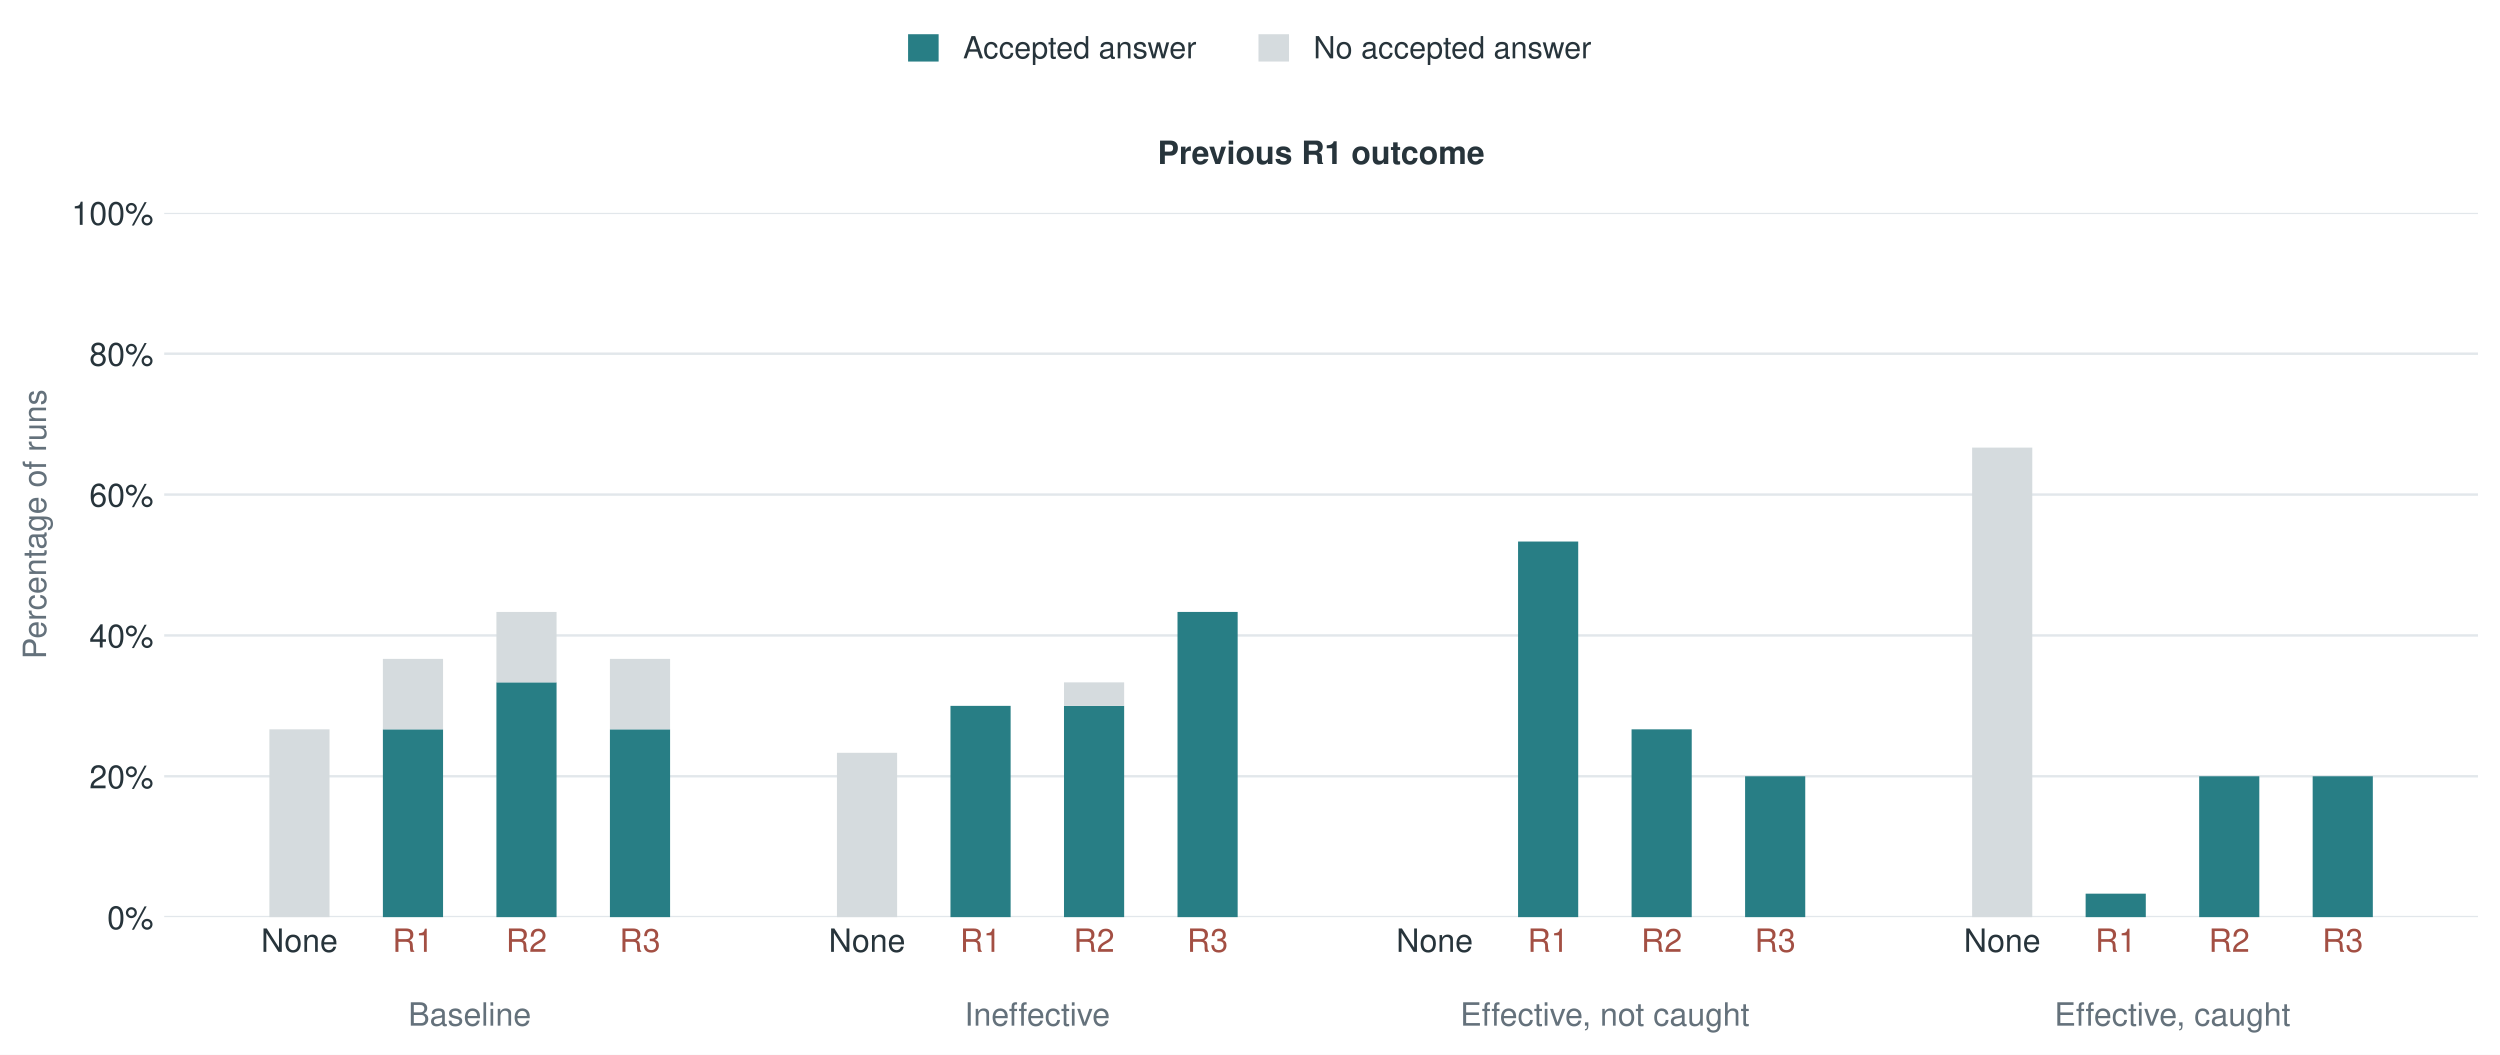
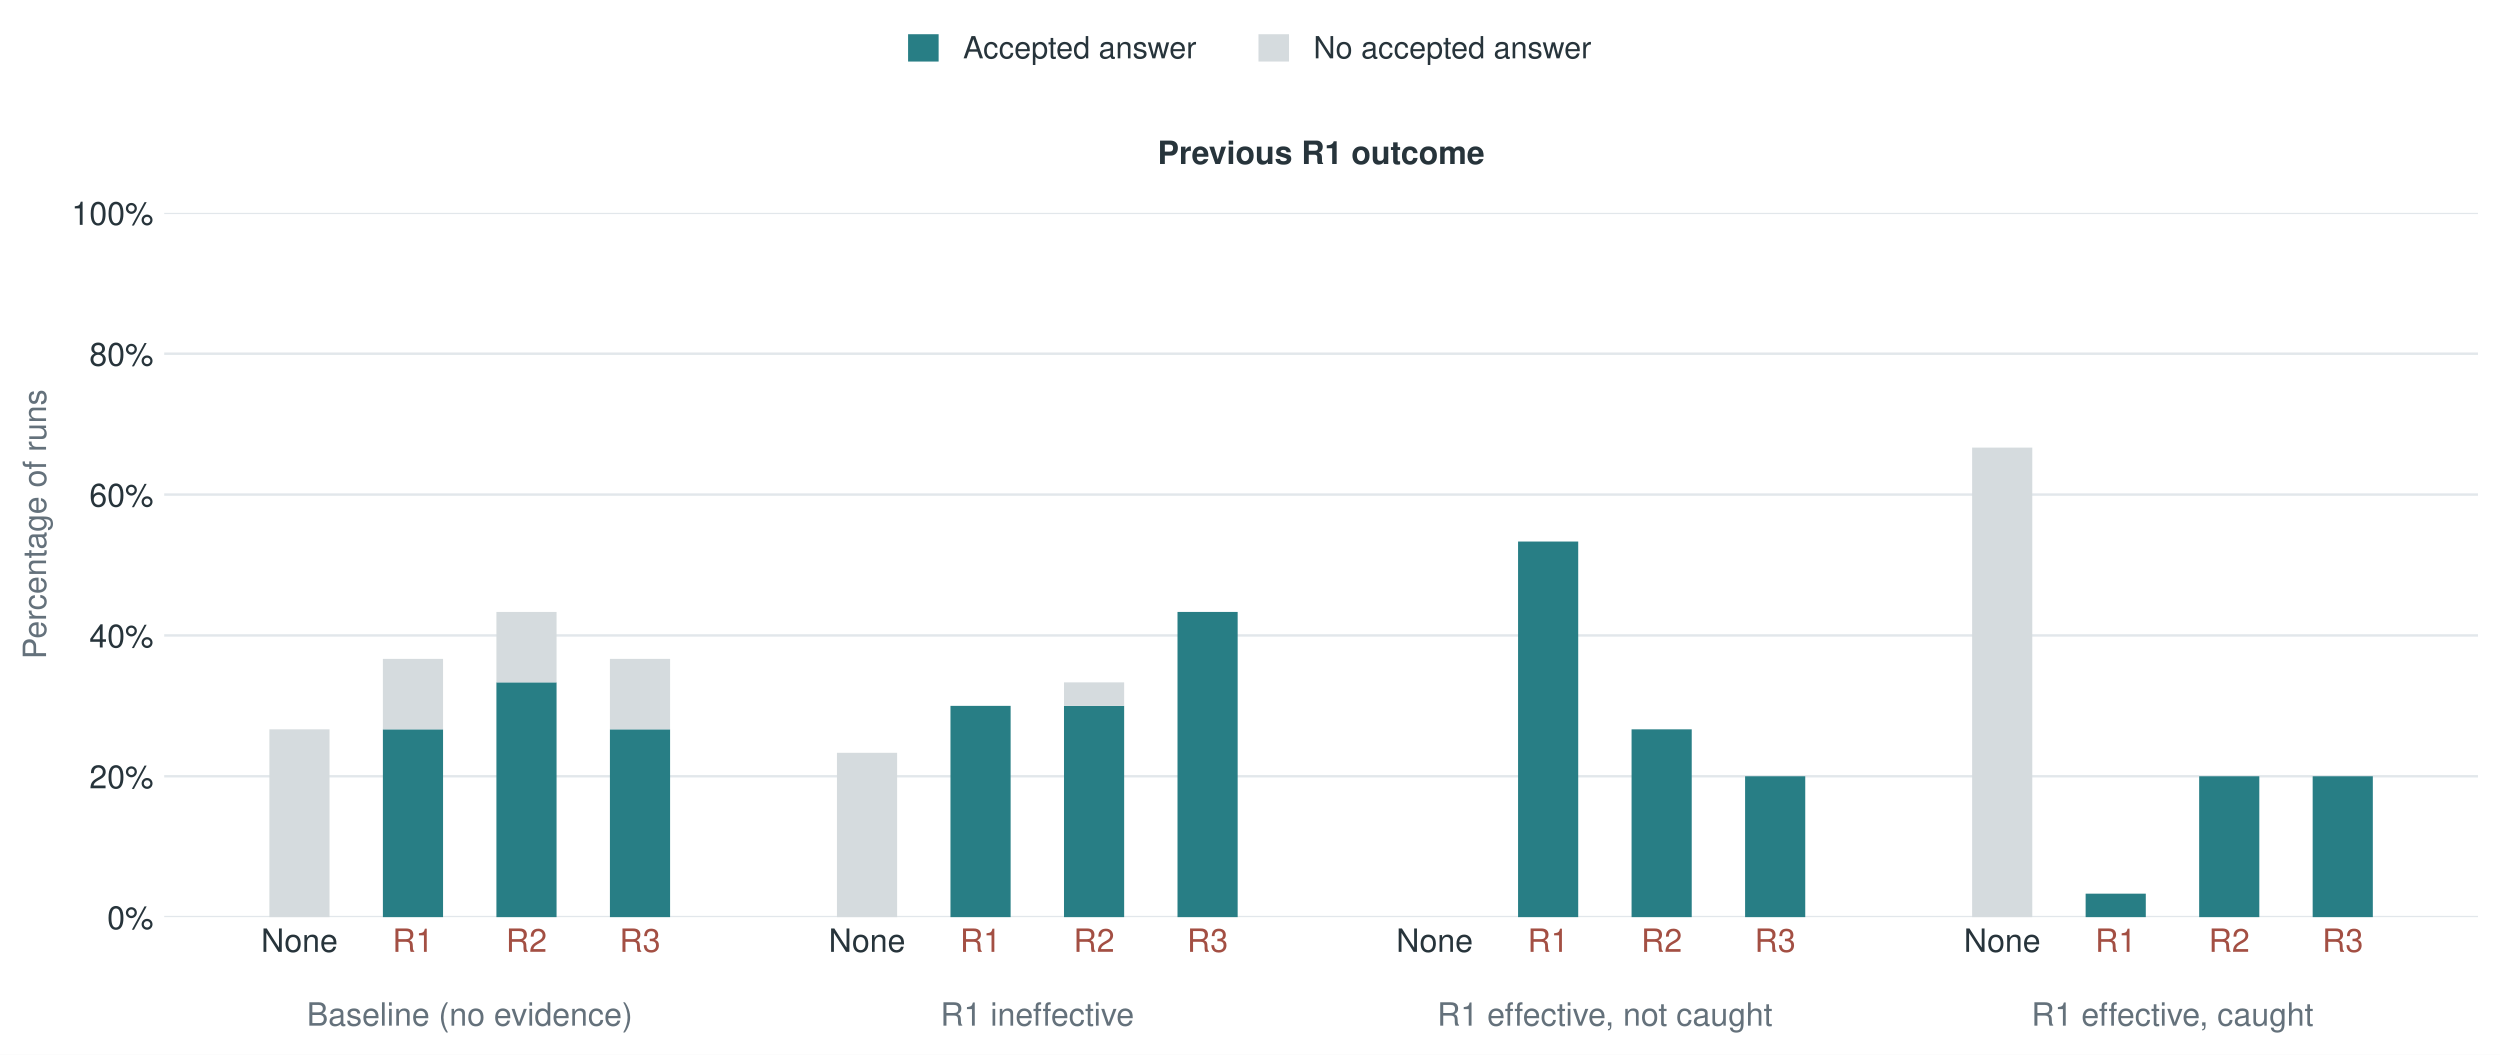
<svg xmlns="http://www.w3.org/2000/svg" width="818.4pt" height="345.291pt" viewBox="0 0 818.4 345.291" version="1.1">
  <defs>
    <style type="text/css">*{stroke-linejoin: round; stroke-linecap: butt}</style>
  </defs>
  <g id="figure_1">
    <g id="patch_1">
      <path d="M 0 345.291  L 818.4 345.291  L 818.4 -0  L 0 -0  z " style="fill: #ffffff" />
    </g>
    <g id="axes_1">
      <g id="patch_2">
        <path d="M 53.752 300.228  L 811.2 300.228  L 811.2 69.683  L 53.752 69.683  z " style="fill: #ffffff" />
      </g>
      <g id="matplotlib.axis_1">
        <g id="xtick_1">
          <g id="line2d_1" />
          <g id="text_1">
            <text style="font-size: 10.5px; font-family: 'Helvetica', 'Arial', 'DejaVu Sans', sans-serif; text-anchor: middle; fill: #27343b" x="98.029" y="311.603" transform="rotate(-0 98.02936 311.6026)">None</text>
          </g>
        </g>
        <g id="xtick_2">
          <g id="line2d_2" />
          <g id="text_2">
            <text style="font-size: 10.5px; font-family: 'Helvetica', 'Arial', 'DejaVu Sans', sans-serif; text-anchor: middle; fill: #a34f43" x="135.19" y="311.603" transform="rotate(-0 135.1901 311.6026)">R1</text>
          </g>
        </g>
        <g id="xtick_3">
          <g id="line2d_3" />
          <g id="text_3">
            <text style="font-size: 10.5px; font-family: 'Helvetica', 'Arial', 'DejaVu Sans', sans-serif; text-anchor: middle; fill: #a34f43" x="172.351" y="311.603" transform="rotate(-0 172.3508 311.6026)">R2</text>
          </g>
        </g>
        <g id="xtick_4">
          <g id="line2d_4" />
          <g id="text_4">
            <text style="font-size: 10.5px; font-family: 'Helvetica', 'Arial', 'DejaVu Sans', sans-serif; text-anchor: middle; fill: #a34f43" x="209.512" y="311.603" transform="rotate(-0 209.5116 311.6026)">R3</text>
          </g>
        </g>
        <g id="xtick_5">
          <g id="line2d_5" />
          <g id="text_5">
            <text style="font-size: 10.5px; font-family: 'Helvetica', 'Arial', 'DejaVu Sans', sans-serif; text-anchor: middle; fill: #27343b" x="283.833" y="311.603" transform="rotate(-0 283.833 311.6026)">None</text>
          </g>
        </g>
        <g id="xtick_6">
          <g id="line2d_6" />
          <g id="text_6">
            <text style="font-size: 10.5px; font-family: 'Helvetica', 'Arial', 'DejaVu Sans', sans-serif; text-anchor: middle; fill: #a34f43" x="320.994" y="311.603" transform="rotate(-0 320.9937 311.6026)">R1</text>
          </g>
        </g>
        <g id="xtick_7">
          <g id="line2d_7" />
          <g id="text_7">
            <text style="font-size: 10.5px; font-family: 'Helvetica', 'Arial', 'DejaVu Sans', sans-serif; text-anchor: middle; fill: #a34f43" x="358.154" y="311.603" transform="rotate(-0 358.1545 311.6026)">R2</text>
          </g>
        </g>
        <g id="xtick_8">
          <g id="line2d_8" />
          <g id="text_8">
            <text style="font-size: 10.5px; font-family: 'Helvetica', 'Arial', 'DejaVu Sans', sans-serif; text-anchor: middle; fill: #a34f43" x="395.315" y="311.603" transform="rotate(-0 395.3152 311.6026)">R3</text>
          </g>
        </g>
        <g id="xtick_9">
          <g id="line2d_9" />
          <g id="text_9">
            <text style="font-size: 10.5px; font-family: 'Helvetica', 'Arial', 'DejaVu Sans', sans-serif; text-anchor: middle; fill: #27343b" x="469.637" y="311.603" transform="rotate(-0 469.6367 311.6026)">None</text>
          </g>
        </g>
        <g id="xtick_10">
          <g id="line2d_10" />
          <g id="text_10">
            <text style="font-size: 10.5px; font-family: 'Helvetica', 'Arial', 'DejaVu Sans', sans-serif; text-anchor: middle; fill: #a34f43" x="506.797" y="311.603" transform="rotate(-0 506.7974 311.6026)">R1</text>
          </g>
        </g>
        <g id="xtick_11">
          <g id="line2d_11" />
          <g id="text_11">
            <text style="font-size: 10.5px; font-family: 'Helvetica', 'Arial', 'DejaVu Sans', sans-serif; text-anchor: middle; fill: #a34f43" x="543.958" y="311.603" transform="rotate(-0 543.9581 311.6026)">R2</text>
          </g>
        </g>
        <g id="xtick_12">
          <g id="line2d_12" />
          <g id="text_12">
            <text style="font-size: 10.5px; font-family: 'Helvetica', 'Arial', 'DejaVu Sans', sans-serif; text-anchor: middle; fill: #a34f43" x="581.119" y="311.603" transform="rotate(-0 581.1189 311.6026)">R3</text>
          </g>
        </g>
        <g id="xtick_13">
          <g id="line2d_13" />
          <g id="text_13">
            <text style="font-size: 10.5px; font-family: 'Helvetica', 'Arial', 'DejaVu Sans', sans-serif; text-anchor: middle; fill: #27343b" x="655.44" y="311.603" transform="rotate(-0 655.4403 311.6026)">None</text>
          </g>
        </g>
        <g id="xtick_14">
          <g id="line2d_14" />
          <g id="text_14">
            <text style="font-size: 10.5px; font-family: 'Helvetica', 'Arial', 'DejaVu Sans', sans-serif; text-anchor: middle; fill: #a34f43" x="692.601" y="311.603" transform="rotate(-0 692.601 311.6026)">R1</text>
          </g>
        </g>
        <g id="xtick_15">
          <g id="line2d_15" />
          <g id="text_15">
            <text style="font-size: 10.5px; font-family: 'Helvetica', 'Arial', 'DejaVu Sans', sans-serif; text-anchor: middle; fill: #a34f43" x="729.762" y="311.603" transform="rotate(-0 729.7618 311.6026)">R2</text>
          </g>
        </g>
        <g id="xtick_16">
          <g id="line2d_16" />
          <g id="text_16">
            <text style="font-size: 10.5px; font-family: 'Helvetica', 'Arial', 'DejaVu Sans', sans-serif; text-anchor: middle; fill: #a34f43" x="766.923" y="311.603" transform="rotate(-0 766.9225 311.6026)">R3</text>
          </g>
        </g>
      </g>
      <g id="matplotlib.axis_2">
        <g id="ytick_1">
          <g id="line2d_17">
            <path d="M 53.752 300.228  L 811.2 300.228  " clip-path="url(#p008733fbdf)" style="fill: none; stroke: #e2e7eb; stroke-width: 0.8; stroke-linecap: square" />
          </g>
          <g id="line2d_18" />
          <g id="text_17">
            <text style="font-size: 10.5px; font-family: 'Helvetica', 'Arial', 'DejaVu Sans', sans-serif; text-anchor: end; fill: #27343b" x="50.252" y="304.165" transform="rotate(-0 50.25236 304.1651)">0%</text>
          </g>
        </g>
        <g id="ytick_2">
          <g id="line2d_19">
            <path d="M 53.752 254.119  L 811.2 254.119  " clip-path="url(#p008733fbdf)" style="fill: none; stroke: #e2e7eb; stroke-width: 0.8; stroke-linecap: square" />
          </g>
          <g id="line2d_20" />
          <g id="text_18">
            <text style="font-size: 10.5px; font-family: 'Helvetica', 'Arial', 'DejaVu Sans', sans-serif; text-anchor: end; fill: #27343b" x="50.252" y="258.056" transform="rotate(-0 50.25236 258.0562)">20%</text>
          </g>
        </g>
        <g id="ytick_3">
          <g id="line2d_21">
            <path d="M 53.752 208.01  L 811.2 208.01  " clip-path="url(#p008733fbdf)" style="fill: none; stroke: #e2e7eb; stroke-width: 0.8; stroke-linecap: square" />
          </g>
          <g id="line2d_22" />
          <g id="text_19">
            <text style="font-size: 10.5px; font-family: 'Helvetica', 'Arial', 'DejaVu Sans', sans-serif; text-anchor: end; fill: #27343b" x="50.252" y="211.947" transform="rotate(-0 50.25236 211.9474)">40%</text>
          </g>
        </g>
        <g id="ytick_4">
          <g id="line2d_23">
            <path d="M 53.752 161.901  L 811.2 161.901  " clip-path="url(#p008733fbdf)" style="fill: none; stroke: #e2e7eb; stroke-width: 0.8; stroke-linecap: square" />
          </g>
          <g id="line2d_24" />
          <g id="text_20">
            <text style="font-size: 10.5px; font-family: 'Helvetica', 'Arial', 'DejaVu Sans', sans-serif; text-anchor: end; fill: #27343b" x="50.252" y="165.838" transform="rotate(-0 50.25236 165.8385)">60%</text>
          </g>
        </g>
        <g id="ytick_5">
          <g id="line2d_25">
            <path d="M 53.752 115.792  L 811.2 115.792  " clip-path="url(#p008733fbdf)" style="fill: none; stroke: #e2e7eb; stroke-width: 0.8; stroke-linecap: square" />
          </g>
          <g id="line2d_26" />
          <g id="text_21">
            <text style="font-size: 10.5px; font-family: 'Helvetica', 'Arial', 'DejaVu Sans', sans-serif; text-anchor: end; fill: #27343b" x="50.252" y="119.73" transform="rotate(-0 50.25236 119.7296)">80%</text>
          </g>
        </g>
        <g id="ytick_6">
          <g id="line2d_27">
            <path d="M 53.752 69.683  L 811.2 69.683  " clip-path="url(#p008733fbdf)" style="fill: none; stroke: #e2e7eb; stroke-width: 0.8; stroke-linecap: square" />
          </g>
          <g id="line2d_28" />
          <g id="text_22">
            <text style="font-size: 10.5px; font-family: 'Helvetica', 'Arial', 'DejaVu Sans', sans-serif; text-anchor: end; fill: #27343b" x="50.252" y="73.621" transform="rotate(-0 50.25236 73.62074)">100%</text>
          </g>
        </g>
      </g>
-       <g id="tip64">
+       <g id="tip96">
        <path d="M 88.182 300.228  L 107.877 300.228  L 107.877 300.228  L 88.182 300.228  z " clip-path="url(#p008733fbdf)" style="fill: #287e85" />
      </g>
-       <g id="tip65">
+       <g id="tip97">
        <path d="M 88.182 300.228  L 107.877 300.228  L 107.877 238.749  L 88.182 238.749  z " clip-path="url(#p008733fbdf)" style="fill: #d5dbde" />
      </g>
-       <g id="tip66">
+       <g id="tip98">
        <path d="M 125.343 300.228  L 145.038 300.228  L 145.038 238.749  L 125.343 238.749  z " clip-path="url(#p008733fbdf)" style="fill: #287e85" />
      </g>
-       <g id="tip67">
+       <g id="tip99">
        <path d="M 125.343 238.749  L 145.038 238.749  L 145.038 215.695  L 125.343 215.695  z " clip-path="url(#p008733fbdf)" style="fill: #d5dbde" />
      </g>
-       <g id="tip68">
+       <g id="tip100">
        <path d="M 162.503 300.228  L 182.198 300.228  L 182.198 223.379  L 162.503 223.379  z " clip-path="url(#p008733fbdf)" style="fill: #287e85" />
      </g>
-       <g id="tip69">
+       <g id="tip101">
        <path d="M 162.503 223.379  L 182.198 223.379  L 182.198 200.325  L 162.503 200.325  z " clip-path="url(#p008733fbdf)" style="fill: #d5dbde" />
      </g>
-       <g id="tip70">
+       <g id="tip102">
        <path d="M 199.664 300.228  L 219.359 300.228  L 219.359 238.749  L 199.664 238.749  z " clip-path="url(#p008733fbdf)" style="fill: #287e85" />
      </g>
-       <g id="tip71">
+       <g id="tip103">
        <path d="M 199.664 238.749  L 219.359 238.749  L 219.359 215.695  L 199.664 215.695  z " clip-path="url(#p008733fbdf)" style="fill: #d5dbde" />
      </g>
-       <g id="tip72">
+       <g id="tip104">
        <path d="M 273.985 300.228  L 293.681 300.228  L 293.681 300.228  L 273.985 300.228  z " clip-path="url(#p008733fbdf)" style="fill: #287e85" />
      </g>
-       <g id="tip73">
+       <g id="tip105">
        <path d="M 273.985 300.228  L 293.681 300.228  L 293.681 246.434  L 273.985 246.434  z " clip-path="url(#p008733fbdf)" style="fill: #d5dbde" />
      </g>
-       <g id="tip74">
+       <g id="tip106">
        <path d="M 311.146 300.228  L 330.841 300.228  L 330.841 231.064  L 311.146 231.064  z " clip-path="url(#p008733fbdf)" style="fill: #287e85" />
      </g>
-       <g id="tip75">
+       <g id="tip107">
        <path d="M 311.146 231.064  L 330.841 231.064  L 330.841 231.064  L 311.146 231.064  z " clip-path="url(#p008733fbdf)" style="fill: #d5dbde" />
      </g>
-       <g id="tip76">
+       <g id="tip108">
        <path d="M 348.307 300.228  L 368.002 300.228  L 368.002 231.064  L 348.307 231.064  z " clip-path="url(#p008733fbdf)" style="fill: #287e85" />
      </g>
-       <g id="tip77">
+       <g id="tip109">
        <path d="M 348.307 231.064  L 368.002 231.064  L 368.002 223.379  L 348.307 223.379  z " clip-path="url(#p008733fbdf)" style="fill: #d5dbde" />
      </g>
-       <g id="tip78">
+       <g id="tip110">
        <path d="M 385.468 300.228  L 405.163 300.228  L 405.163 200.325  L 385.468 200.325  z " clip-path="url(#p008733fbdf)" style="fill: #287e85" />
      </g>
-       <g id="tip79">
+       <g id="tip111">
        <path d="M 385.468 200.325  L 405.163 200.325  L 405.163 200.325  L 385.468 200.325  z " clip-path="url(#p008733fbdf)" style="fill: #d5dbde" />
      </g>
-       <g id="tip80">
+       <g id="tip112">
        <path d="M 459.789 300.228  L 479.484 300.228  L 479.484 300.228  L 459.789 300.228  z " clip-path="url(#p008733fbdf)" style="fill: #287e85" />
      </g>
-       <g id="tip81">
+       <g id="tip113">
        <path d="M 459.789 300.228  L 479.484 300.228  L 479.484 300.228  L 459.789 300.228  z " clip-path="url(#p008733fbdf)" style="fill: #d5dbde" />
      </g>
-       <g id="tip82">
+       <g id="tip114">
        <path d="M 496.95 300.228  L 516.645 300.228  L 516.645 177.271  L 496.95 177.271  z " clip-path="url(#p008733fbdf)" style="fill: #287e85" />
      </g>
-       <g id="tip83">
+       <g id="tip115">
        <path d="M 496.95 177.271  L 516.645 177.271  L 516.645 177.271  L 496.95 177.271  z " clip-path="url(#p008733fbdf)" style="fill: #d5dbde" />
      </g>
-       <g id="tip84">
+       <g id="tip116">
        <path d="M 534.111 300.228  L 553.806 300.228  L 553.806 238.749  L 534.111 238.749  z " clip-path="url(#p008733fbdf)" style="fill: #287e85" />
      </g>
-       <g id="tip85">
+       <g id="tip117">
        <path d="M 534.111 238.749  L 553.806 238.749  L 553.806 238.749  L 534.111 238.749  z " clip-path="url(#p008733fbdf)" style="fill: #d5dbde" />
      </g>
-       <g id="tip86">
+       <g id="tip118">
        <path d="M 571.271 300.228  L 590.966 300.228  L 590.966 254.119  L 571.271 254.119  z " clip-path="url(#p008733fbdf)" style="fill: #287e85" />
      </g>
-       <g id="tip87">
+       <g id="tip119">
        <path d="M 571.271 254.119  L 590.966 254.119  L 590.966 254.119  L 571.271 254.119  z " clip-path="url(#p008733fbdf)" style="fill: #d5dbde" />
      </g>
-       <g id="tip88">
+       <g id="tip120">
        <path d="M 645.593 300.228  L 665.288 300.228  L 665.288 300.228  L 645.593 300.228  z " clip-path="url(#p008733fbdf)" style="fill: #287e85" />
      </g>
-       <g id="tip89">
+       <g id="tip121">
        <path d="M 645.593 300.228  L 665.288 300.228  L 665.288 146.531  L 645.593 146.531  z " clip-path="url(#p008733fbdf)" style="fill: #d5dbde" />
      </g>
-       <g id="tip90">
+       <g id="tip122">
        <path d="M 682.753 300.228  L 702.449 300.228  L 702.449 292.543  L 682.753 292.543  z " clip-path="url(#p008733fbdf)" style="fill: #287e85" />
      </g>
-       <g id="tip91">
+       <g id="tip123">
        <path d="M 682.753 292.543  L 702.449 292.543  L 702.449 292.543  L 682.753 292.543  z " clip-path="url(#p008733fbdf)" style="fill: #d5dbde" />
      </g>
-       <g id="tip92">
+       <g id="tip124">
        <path d="M 719.914 300.228  L 739.609 300.228  L 739.609 254.119  L 719.914 254.119  z " clip-path="url(#p008733fbdf)" style="fill: #287e85" />
      </g>
-       <g id="tip93">
+       <g id="tip125">
        <path d="M 719.914 254.119  L 739.609 254.119  L 739.609 254.119  L 719.914 254.119  z " clip-path="url(#p008733fbdf)" style="fill: #d5dbde" />
      </g>
-       <g id="tip94">
+       <g id="tip126">
        <path d="M 757.075 300.228  L 776.77 300.228  L 776.77 254.119  L 757.075 254.119  z " clip-path="url(#p008733fbdf)" style="fill: #287e85" />
      </g>
-       <g id="tip95">
+       <g id="tip127">
        <path d="M 757.075 254.119  L 776.77 254.119  L 776.77 254.119  L 757.075 254.119  z " clip-path="url(#p008733fbdf)" style="fill: #d5dbde" />
      </g>
      <g id="text_23">
-         <text style="font-size: 10.5px; font-family: 'Helvetica', 'Arial', 'DejaVu Sans', sans-serif; text-anchor: middle; fill: #64717b" x="153.77" y="335.768" transform="rotate(-0 153.7705 335.7679)">Baseline</text>
+         <text style="font-size: 10.5px; font-family: 'Helvetica', 'Arial', 'DejaVu Sans', sans-serif; text-anchor: middle; fill: #64717b" x="153.77" y="335.768" transform="rotate(-0 153.7705 335.7679)">Baseline (no evidence)</text>
      </g>
      <g id="text_24">
-         <text style="font-size: 10.5px; font-family: 'Helvetica', 'Arial', 'DejaVu Sans', sans-serif; text-anchor: middle; fill: #64717b" x="339.574" y="335.768" transform="rotate(-0 339.5741 335.7679)">Ineffective</text>
+         <text style="font-size: 10.5px; font-family: 'Helvetica', 'Arial', 'DejaVu Sans', sans-serif; text-anchor: middle; fill: #64717b" x="339.574" y="335.768" transform="rotate(-0 339.5741 335.7679)">R1 ineffective</text>
      </g>
      <g id="text_25">
-         <text style="font-size: 10.5px; font-family: 'Helvetica', 'Arial', 'DejaVu Sans', sans-serif; text-anchor: middle; fill: #64717b" x="525.378" y="335.768" transform="rotate(-0 525.3778 335.7679)">Effective, not caught</text>
+         <text style="font-size: 10.5px; font-family: 'Helvetica', 'Arial', 'DejaVu Sans', sans-serif; text-anchor: middle; fill: #64717b" x="525.378" y="335.768" transform="rotate(-0 525.3778 335.7679)">R1 effective, not caught</text>
      </g>
      <g id="text_26">
-         <text style="font-size: 10.5px; font-family: 'Helvetica', 'Arial', 'DejaVu Sans', sans-serif; text-anchor: middle; fill: #64717b" x="711.181" y="335.768" transform="rotate(-0 711.1814 335.7679)">Effective, caught</text>
+         <text style="font-size: 10.5px; font-family: 'Helvetica', 'Arial', 'DejaVu Sans', sans-serif; text-anchor: middle; fill: #64717b" x="711.181" y="335.768" transform="rotate(-0 711.1814 335.7679)">R1 effective, caught</text>
      </g>
      <g id="text_27">
        <text style="font-weight: 700; font-size: 10.5px; font-family: 'Helvetica', 'Arial', 'DejaVu Sans', sans-serif; text-anchor: middle; fill: #27343b" x="432.476" y="53.683" transform="rotate(-0 432.4759 53.68324)">Previous R1 outcome</text>
      </g>
    </g>
    <g id="text_28">
      <text style="font-size: 10.5px; font-family: 'Helvetica', 'Arial', 'DejaVu Sans', sans-serif; fill: #64717b" transform="translate(15.075 215.7576) rotate(-90)">Percentage of runs</text>
    </g>
    <g id="legend_1">
      <g id="patch_3">
        <path d="M 297.269 20.15  L 307.269 20.15  L 307.269 11.2  L 297.269 11.2  z " style="fill: #287e85" />
      </g>
      <g id="text_29">
        <text style="font-size: 10px; font-family: 'Helvetica', 'Arial', 'DejaVu Sans', sans-serif; text-anchor: start; fill: #27343b" x="315.269" y="19.1" transform="rotate(-0 315.2693 19.1)">Accepted answer</text>
      </g>
      <g id="patch_4">
        <path d="M 411.974 20.15  L 421.974 20.15  L 421.974 11.2  L 411.974 11.2  z " style="fill: #d5dbde" />
      </g>
      <g id="text_30">
        <text style="font-size: 10px; font-family: 'Helvetica', 'Arial', 'DejaVu Sans', sans-serif; text-anchor: start; fill: #27343b" x="429.974" y="19.1" transform="rotate(-0 429.974 19.1)">No accepted answer</text>
      </g>
    </g>
  </g>
  <defs>
    <clipPath id="p008733fbdf">
      <rect x="53.752" y="69.683" width="757.447" height="230.544" />
    </clipPath>
  </defs>
</svg>
